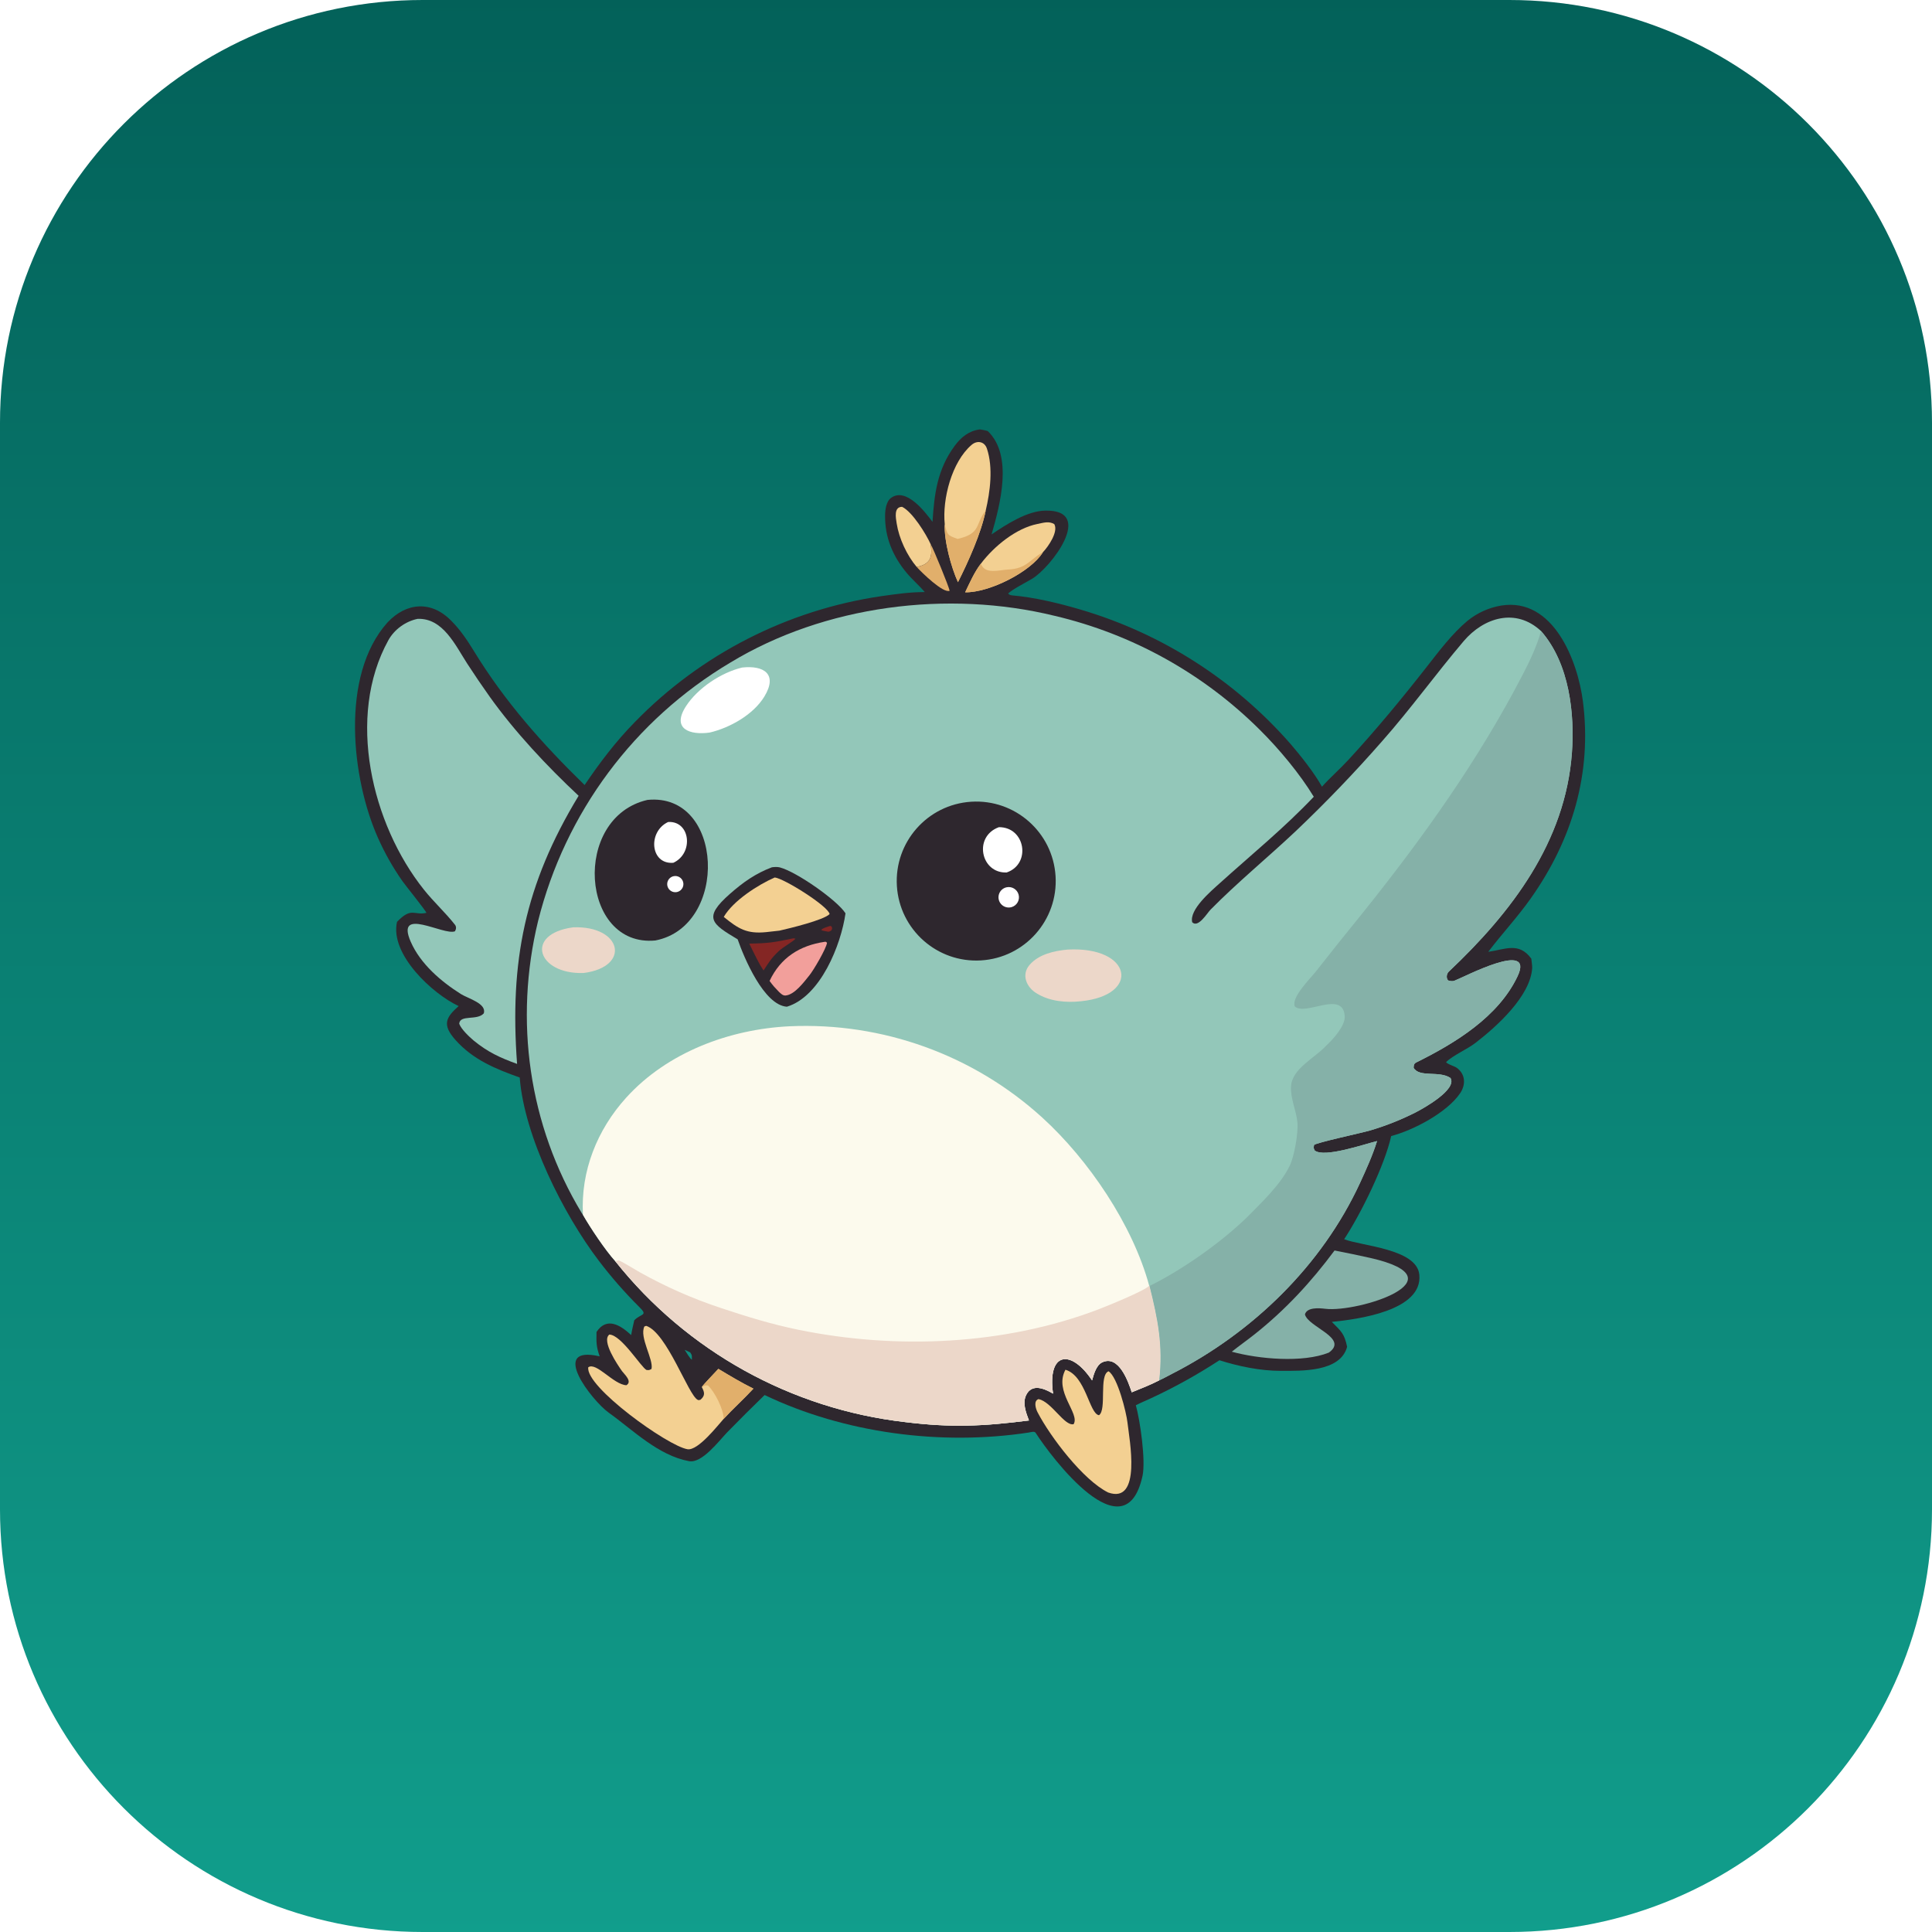
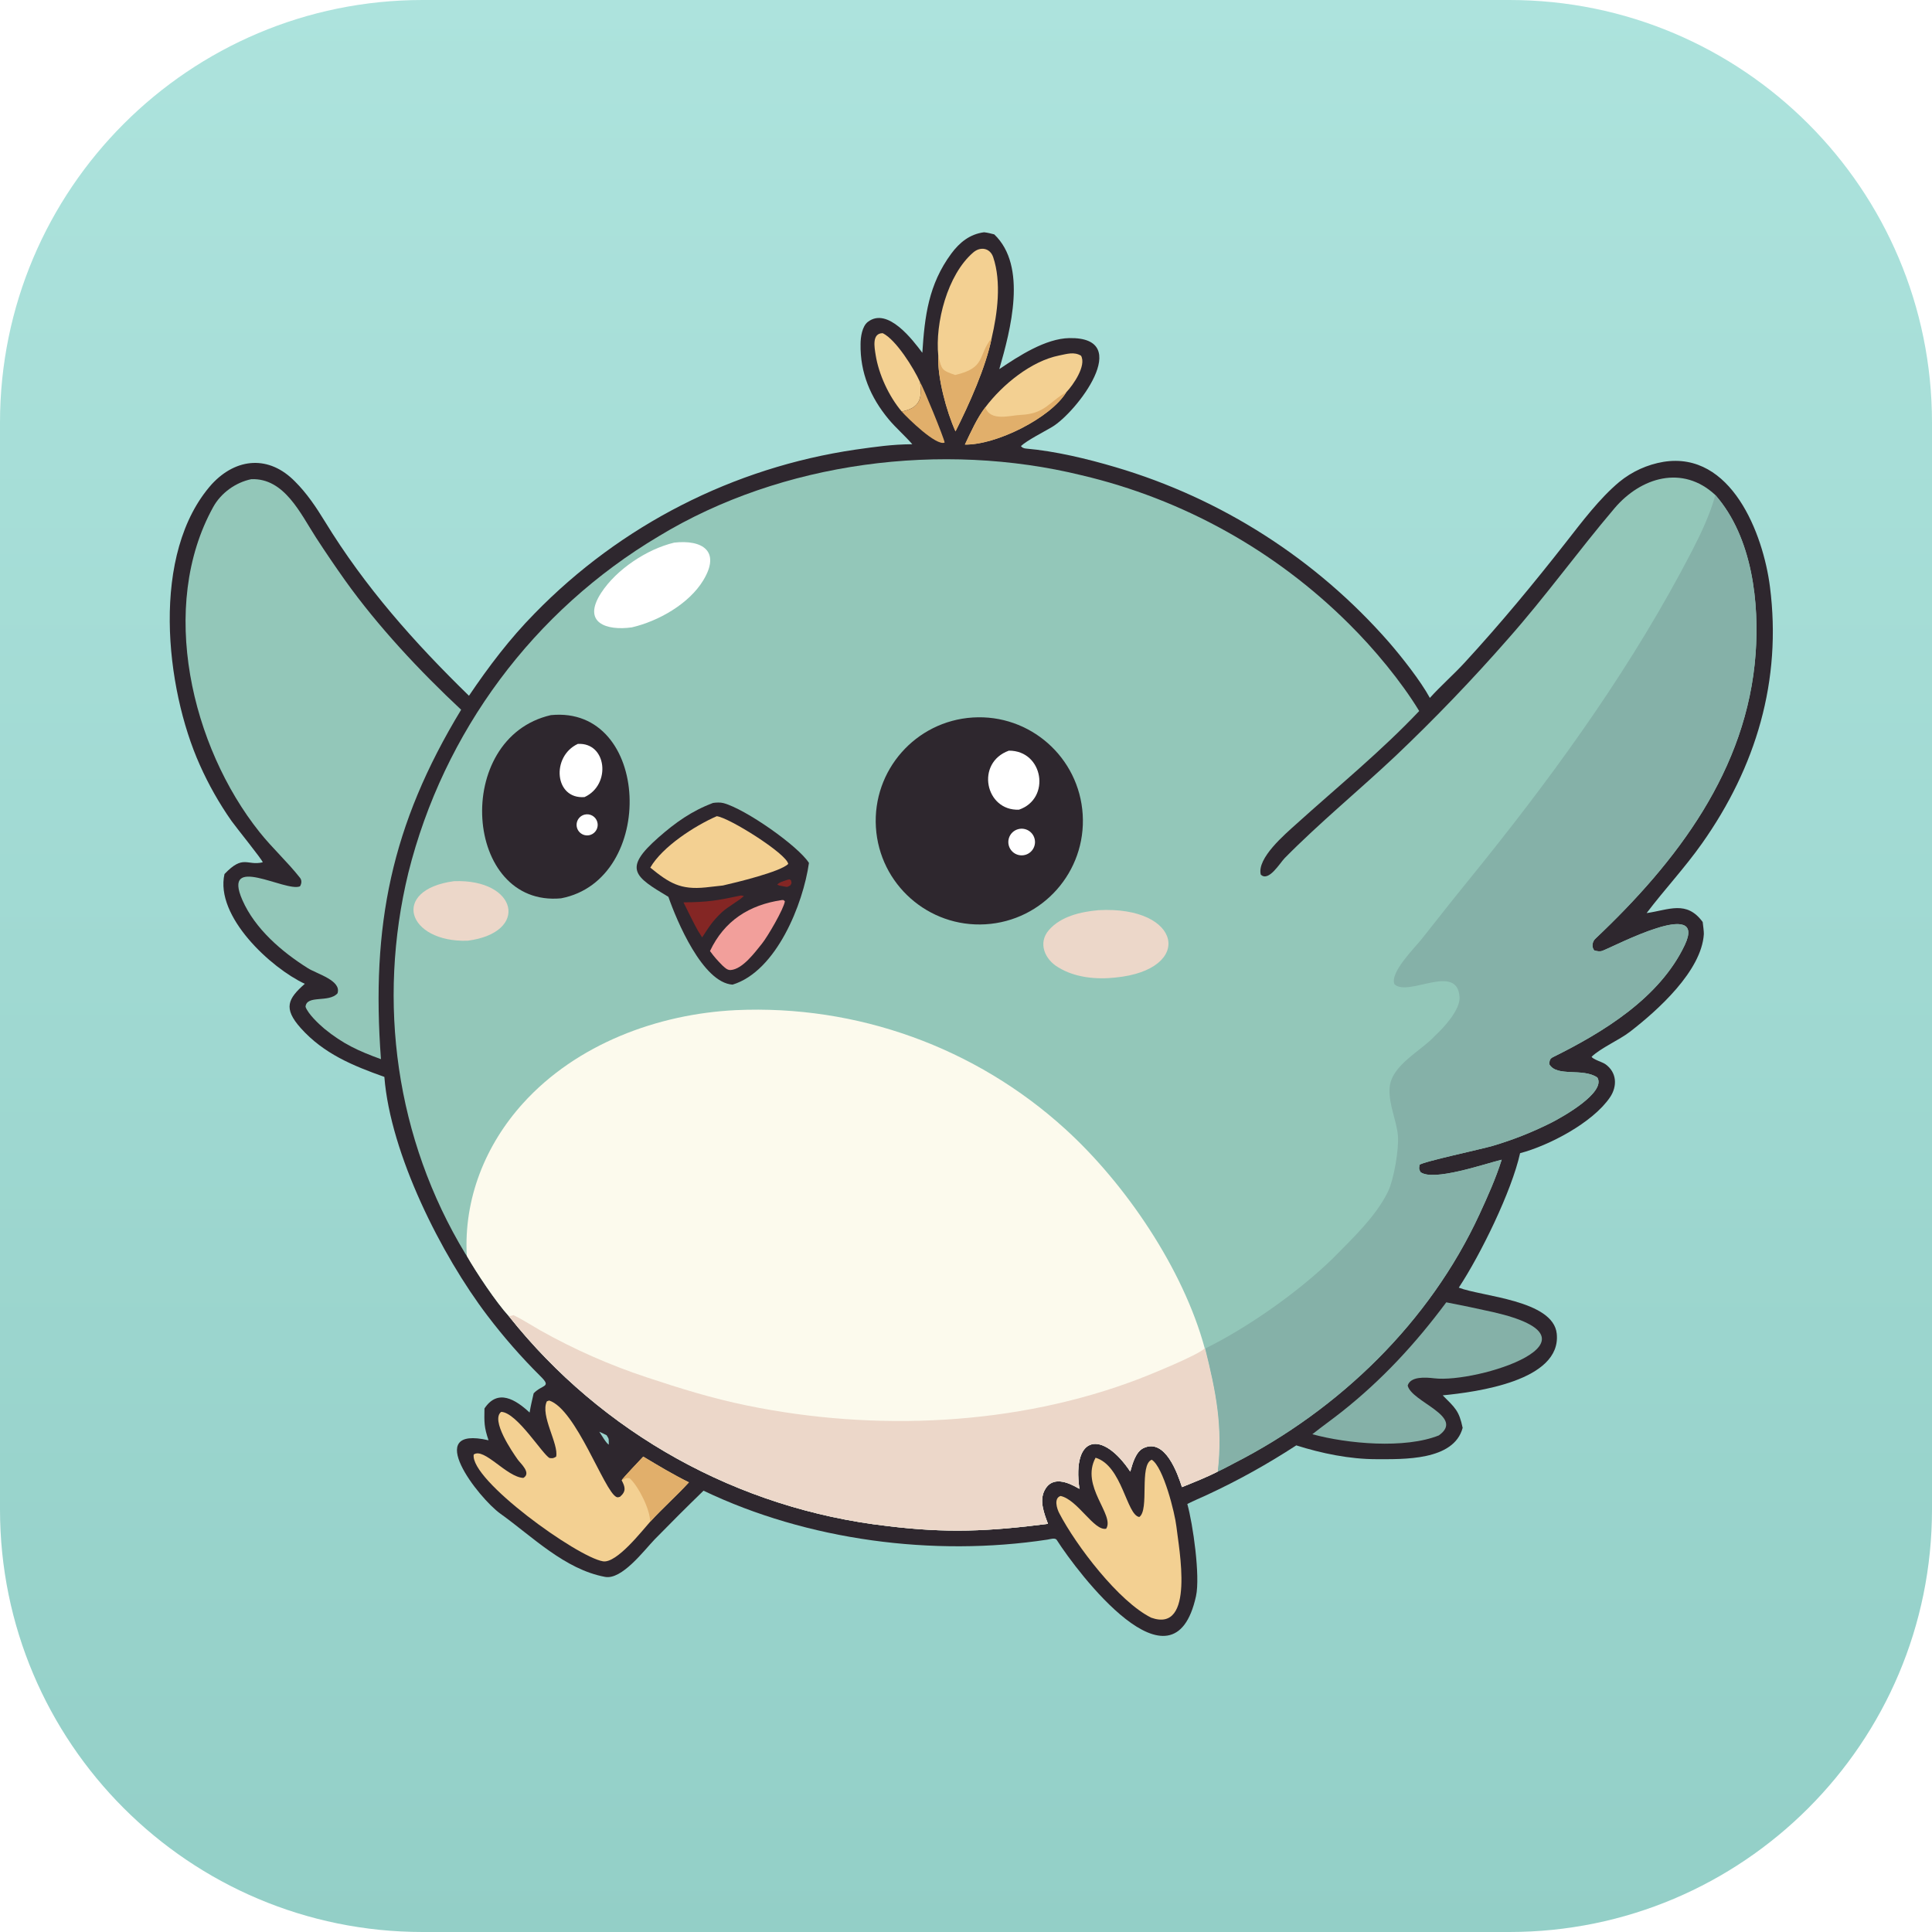
<svg xmlns="http://www.w3.org/2000/svg" viewBox="0 0 1024 1024" width="1024" height="1024">
  <defs>
    <linearGradient id="bg" x1="0" y1="0" x2="0" y2="1">
-       <stop offset="0" stop-color="#036159" />
-       <stop offset="1" stop-color="#119E8C" />
+       <stop offset="0" stop-color="#ADE3DD" />
+       <stop offset="1" stop-color="#93CFC7" />
    </linearGradient>
    <clipPath id="round">
      <rect width="1024" height="1024" rx="224" ry="224" />
    </clipPath>
  </defs>
  <g clip-path="url(#round)">
    <rect width="1024" height="1024" fill="url(#bg)" />
-     <g transform="translate(153.60,201.04) scale(0.45273) translate(-243.23,-284.78)">
+     <g transform="translate(44.92,88.51) scale(0.59) translate(-243.23,-284.78)">
      <path transform="translate(0,0)" fill="rgb(46,39,46)" d="M 1051.14 343.418 C 1054.64 343.833 1056.83 344.441 1060.26 345.32 C 1090.32 373.912 1074.88 431.324 1064.81 466.355 C 1082.43 454.441 1106.44 438.878 1127.69 438.486 C 1186.56 437.402 1134.01 505.424 1112.21 518.325 C 1104.04 523.161 1089.84 530.292 1084.22 535.504 C 1085.26 536.882 1086.84 537.557 1088.6 537.709 C 1114.96 539.985 1143.84 546.934 1169.21 554.441 C 1264.31 582.507 1349.48 637.02 1414.79 711.628 C 1426.21 724.811 1443.33 746.458 1451.6 761.728 C 1461.39 750.863 1472.71 741.007 1482.66 730.204 C 1514.77 695.343 1544.86 658.984 1574.06 621.664 C 1588.37 603.374 1603.98 582.584 1621.75 567.714 C 1633.19 558.327 1646.88 552.099 1661.48 549.647 C 1722.36 539.933 1751.01 614.116 1757.12 661.939 C 1767.89 746.154 1744.59 823.832 1696.04 892.512 C 1680.11 915.039 1662.6 933.503 1646.32 955.024 C 1666.28 952.207 1682.17 943.241 1696.69 963.041 C 1696.95 965.025 1697.84 972.039 1697.73 973.883 C 1695.7 1007.09 1655.98 1042.64 1631.33 1061.65 C 1621.74 1069.04 1605.35 1076.04 1596.9 1084.07 C 1597.9 1086.39 1606.51 1088.82 1609.18 1090.69 C 1619.64 1098.01 1620.21 1110.55 1613.37 1120.59 C 1597.82 1143.41 1558.58 1163.88 1532.65 1170.72 C 1525.1 1204.86 1497.16 1261.85 1477.58 1291.5 C 1497.83 1299.5 1562.48 1302.61 1565.58 1332.89 C 1569.92 1375.23 1493.33 1385.31 1463.14 1388.26 C 1474.27 1399.42 1477.88 1402.08 1481.05 1417.47 C 1473.1 1447.16 1427.54 1445.6 1403.54 1445.61 C 1379.6 1445.62 1354.31 1440.41 1331.59 1433.2 C 1305.81 1449.98 1279.47 1464.67 1251.52 1477.64 C 1245.47 1480.45 1239.68 1482.8 1233.71 1485.86 C 1238.75 1503.86 1245.43 1550.65 1241.53 1568.55 C 1221.22 1661.71 1134.87 1547.01 1116.6 1518.45 C 1115.19 1515.77 1110.82 1517.45 1108.07 1517.86 C 1005.68 1533.43 892.435 1518.59 799.099 1473.9 C 784.284 1488.28 769.662 1502.85 755.236 1517.62 C 745.573 1527.68 725.739 1554.21 710.621 1551.34 C 674.36 1544.59 645.181 1514.98 616.674 1494.61 C 596.956 1480.53 545.841 1414.82 605.972 1428.62 C 601.932 1416.78 602.097 1412.63 602.305 1400.07 C 614.295 1381.93 630.401 1392.12 642.867 1403.71 C 643.797 1397.92 645.203 1392.16 646.497 1386.44 C 654.37 1378.22 663.057 1381.35 652.526 1371 C 635.421 1354.01 619.52 1335.84 604.939 1316.63 C 563.57 1262.3 517.758 1171.23 512.387 1102.19 C 483.955 1092.06 457.934 1081.39 437.337 1058.41 C 421.204 1040.4 425.836 1031.89 440.906 1018.56 C 410.631 1004.46 360.07 958.067 368.767 919.946 C 385.818 902.076 388.808 912.785 403.126 909.403 C 402.972 907.416 378.849 877.623 375.044 872.217 C 363.973 856.408 354.446 839.573 346.593 821.942 C 315.634 752.992 301.873 631.676 357.53 569.522 C 379.56 545.893 408.891 543.562 432.11 567.336 C 442.55 577.651 451.123 590.411 458.782 602.938 C 494.948 662.094 539.077 711.735 588.385 759.795 C 606.059 733.587 625.111 708.458 647.348 685.882 C 724.697 606.485 826.027 554.751 935.699 538.662 C 954.077 536.089 968.164 533.976 986.622 533.833 C 980.248 526.382 971.843 519.132 965.463 511.473 C 949.11 491.843 939.691 469.542 940.169 443.743 C 940.196 437.744 941.512 427.926 946.728 423.922 C 964.644 410.171 987.365 440.639 995.667 451.672 C 997.759 418.838 1001.23 390.315 1021.65 362.634 C 1029.12 352.507 1038.38 345.062 1051.14 343.418 z M 713.995 1432.56 C 713.785 1427.13 714.591 1428.15 712.071 1424.11 C 710.137 1423.17 707.402 1421.71 705.47 1420.97 C 707.462 1423.9 711.522 1431.15 713.995 1432.56 z" />
      <path transform="translate(0,0)" fill="rgb(147,199,185)" d="M 586.429 1262.96 C 585.969 1262.28 585.509 1261.61 585.048 1260.93 C 522.73 1157.86 505.712 1035.09 533.899 918.967 C 565.571 792.173 646.567 683.277 758.894 616.474 C 869.548 549.328 1013.68 531.08 1138.74 561.705 C 1229.67 583.095 1312.86 629.346 1379.01 695.29 C 1401.28 717.342 1425.84 746.798 1442.02 773.499 C 1407.75 809.723 1368.68 841.562 1331.76 874.895 C 1321.4 884.25 1296.09 905.673 1299.69 920.413 C 1306.66 927.484 1317.05 909.824 1321.19 905.627 C 1352.73 873.638 1388.23 844.558 1421 813.666 C 1456.24 780.187 1489.93 745.107 1521.95 708.538 C 1555.43 670.713 1584.85 629.769 1617.49 591.339 C 1641.06 563.6 1678.61 551.991 1708.06 579.468 C 1741.87 617.977 1747.47 677.589 1744.24 721.953 C 1736.64 826.527 1673.32 909.075 1600.15 978.164 C 1597.75 980.433 1596.53 985.238 1599.25 988.522 C 1601.49 989.206 1604.2 989.808 1606.56 988.927 C 1617.9 984.697 1701.01 940.535 1680.59 983.7 C 1658.12 1031.21 1607.39 1062.07 1562.12 1084.48 C 1559.12 1085.96 1559.05 1087.96 1558.92 1090.85 C 1565.68 1102.56 1588.99 1093.79 1602.09 1102.75 C 1610.08 1116.28 1570.35 1138.4 1560.93 1143.2 C 1543.89 1151.79 1526.11 1158.83 1507.81 1164.22 C 1498.13 1167.07 1444.57 1178.5 1442.34 1181.2 C 1441.81 1184.7 1441.61 1184.53 1443.14 1187.65 C 1454.46 1196.48 1500.93 1180.24 1516.12 1176.59 C 1510.86 1193.34 1503.46 1209.78 1496.17 1225.57 C 1451.41 1322.51 1370.45 1400.87 1275.88 1449.17 C 1271.9 1451.2 1265.04 1455.03 1261.08 1456.69 C 1250.64 1462.09 1239.79 1466.27 1228.91 1470.7 C 1225.09 1458.81 1213.94 1426.44 1194.35 1435.63 C 1187.32 1438.93 1184.48 1449.62 1182.46 1456.75 C 1157.61 1419.59 1129.93 1423.54 1136.78 1472.27 L 1135.81 1471.71 C 1126.45 1466.3 1112.13 1460.25 1105.38 1473.73 C 1100.64 1483.19 1105.08 1494.41 1108.54 1503.7 C 1055.05 1510.47 1017.96 1512.27 963.889 1505.61 C 830.174 1490.29 708.01 1422.51 624.238 1317.17 C 612.605 1304.43 594.836 1277.71 586.429 1262.96 z" />
      <path transform="translate(0,0)" fill="rgb(252,250,237)" d="M 586.429 1262.96 C 583.6 1211.84 602.989 1163.36 637.105 1125.72 C 685.137 1072.73 757.791 1045.64 828.084 1042.21 C 937.011 1037.24 1043.46 1075.66 1124.11 1149.05 C 1178.32 1198.38 1230.09 1274.76 1249.36 1345.96 L 1249.75 1346.21 C 1259.39 1384.85 1265.74 1415.94 1261.08 1456.69 C 1250.64 1462.09 1239.79 1466.27 1228.91 1470.7 C 1225.09 1458.81 1213.94 1426.44 1194.35 1435.63 C 1187.32 1438.93 1184.48 1449.62 1182.46 1456.75 C 1157.61 1419.59 1129.93 1423.54 1136.78 1472.27 L 1135.81 1471.71 C 1126.45 1466.3 1112.13 1460.25 1105.38 1473.73 C 1100.64 1483.19 1105.08 1494.41 1108.54 1503.7 C 1055.05 1510.47 1017.96 1512.27 963.889 1505.61 C 830.174 1490.29 708.01 1422.51 624.238 1317.17 C 612.605 1304.43 594.836 1277.71 586.429 1262.96 z" />
      <path transform="translate(0,0)" fill="rgb(236,215,201)" d="M 624.238 1317.17 C 625.414 1316.91 626.838 1316.6 628.508 1316.23 C 635.72 1319.73 646.17 1326.3 652.845 1330.11 C 683.139 1347.1 714.993 1361.14 747.969 1372.04 C 778.589 1382.2 806.56 1390.9 838.401 1397.44 C 953.042 1421 1080.47 1415.56 1190.3 1373.47 C 1199.72 1369.86 1244.35 1351.78 1249.36 1345.96 L 1249.75 1346.21 C 1259.39 1384.85 1265.74 1415.94 1261.08 1456.69 C 1250.64 1462.09 1239.79 1466.27 1228.91 1470.7 C 1225.09 1458.81 1213.94 1426.44 1194.35 1435.63 C 1187.32 1438.93 1184.48 1449.62 1182.46 1456.75 C 1157.61 1419.59 1129.93 1423.54 1136.78 1472.27 L 1135.81 1471.71 C 1126.45 1466.3 1112.13 1460.25 1105.38 1473.73 C 1100.64 1483.19 1105.08 1494.41 1108.54 1503.7 C 1055.05 1510.47 1017.96 1512.27 963.889 1505.61 C 830.174 1490.29 708.01 1422.51 624.238 1317.17 z" />
      <path transform="translate(0,0)" fill="rgb(133,177,168)" d="M 1708.06 579.468 C 1741.87 617.977 1747.47 677.589 1744.24 721.953 C 1736.64 826.527 1673.32 909.075 1600.15 978.164 C 1597.75 980.433 1596.53 985.238 1599.25 988.522 C 1601.49 989.206 1604.2 989.808 1606.56 988.927 C 1617.9 984.697 1701.01 940.535 1680.59 983.7 C 1658.12 1031.21 1607.39 1062.07 1562.12 1084.48 C 1559.12 1085.96 1559.05 1087.96 1558.92 1090.85 C 1565.68 1102.56 1588.99 1093.79 1602.09 1102.75 C 1610.08 1116.28 1570.35 1138.4 1560.93 1143.2 C 1543.89 1151.79 1526.11 1158.83 1507.81 1164.22 C 1498.13 1167.07 1444.57 1178.5 1442.34 1181.2 C 1441.81 1184.7 1441.61 1184.53 1443.14 1187.65 C 1454.46 1196.48 1500.93 1180.24 1516.12 1176.59 C 1510.86 1193.34 1503.46 1209.78 1496.17 1225.57 C 1451.41 1322.51 1370.45 1400.87 1275.88 1449.17 C 1271.9 1451.2 1265.04 1455.03 1261.08 1456.69 C 1265.74 1415.94 1259.39 1384.85 1249.75 1346.21 C 1288.16 1327.33 1333.77 1295.13 1364.33 1265.34 C 1381.61 1247.79 1403.18 1227.53 1413.97 1205.27 C 1419.23 1194.42 1423.98 1166.9 1422.88 1154.71 C 1421.65 1141.16 1414.59 1127.08 1415.39 1112.56 C 1416.54 1091.75 1443.24 1079.36 1456.25 1065.19 C 1464.21 1057.84 1479.13 1041.77 1478.26 1030.18 C 1475.95 999.488 1432.3 1030.64 1419.81 1018.98 C 1415.38 1008.58 1437.6 986.667 1444.11 978.515 C 1462.45 955.136 1481 931.923 1499.76 908.877 C 1569.97 821.32 1635.17 729.963 1686.87 630.082 C 1695.18 614.029 1703.27 596.906 1708.06 579.468 z" />
      <path transform="translate(0,0)" fill="rgb(46,39,46)" d="M 1040.91 779.321 C 1092.28 776.038 1136.56 815.085 1139.73 866.465 C 1142.9 917.845 1103.75 962.037 1052.37 965.092 C 1001.14 968.136 957.118 929.14 953.959 877.922 C 950.801 826.703 989.699 782.593 1040.91 779.321 z" />
      <path transform="translate(0,0)" fill="rgb(255,255,255)" d="M 1073.41 809.109 C 1104.47 808.941 1111.39 852.286 1082.46 862.141 C 1052.15 863.353 1043.19 820.018 1073.41 809.109 z" />
      <path transform="translate(0,0)" fill="rgb(255,255,255)" d="M 1082.15 879.535 C 1088.43 878.055 1094.75 881.819 1096.45 888.046 C 1098.15 894.274 1094.61 900.726 1088.44 902.638 C 1084.26 903.935 1079.7 902.846 1076.56 899.799 C 1073.41 896.752 1072.18 892.231 1073.34 888.01 C 1074.51 883.789 1077.88 880.539 1082.15 879.535 z" />
      <path transform="translate(0,0)" fill="rgb(46,39,46)" d="M 661.947 777.192 C 751.774 768.234 757.498 925.2 671.139 941.758 C 583.715 949.997 573.012 797.681 661.947 777.192 z" />
      <path transform="translate(0,0)" fill="rgb(255,255,255)" d="M 686.168 803.047 C 712.226 801.532 716.405 839.696 692.232 850.803 C 665.098 852.997 662.069 814.295 686.168 803.047 z" />
      <path transform="translate(0,0)" fill="rgb(255,255,255)" d="M 692.24 866.569 C 697.202 865.322 702.258 868.236 703.667 873.154 C 705.077 878.072 702.331 883.221 697.463 884.792 C 694.167 885.855 690.554 885.038 688.037 882.66 C 685.52 880.281 684.5 876.72 685.375 873.37 C 686.25 870.02 688.882 867.412 692.24 866.569 z" />
      <path transform="translate(0,0)" fill="rgb(46,39,46)" d="M 807.622 856.079 C 810.413 855.656 814.22 855.488 816.895 856.192 C 836.636 861.391 884.207 894.804 893.807 909.959 C 888.611 946.817 864.557 1007.34 825.185 1019.3 C 798.3 1017.56 774.934 961.777 767.554 940.44 C 737.143 922.216 726.415 915.396 758.552 887.146 C 773.887 873.665 788.399 863.337 807.622 856.079 z" />
      <path transform="translate(0,0)" fill="rgb(243,208,146)" d="M 810.971 867.99 C 821.952 869.157 873.783 901.698 875.187 910.859 C 868.318 917.951 827.941 927.627 816.479 930.242 C 811.319 930.855 806.155 931.43 800.986 931.968 C 778.318 934.278 768.322 928.078 751.272 914.166 C 762.212 895.291 791.214 876.63 810.971 867.99 z" />
      <path transform="translate(0,0)" fill="rgb(242,159,155)" d="M 869.588 943.301 C 871.405 943.336 870.505 943.064 872.174 944.428 C 871.276 951.207 856.598 976.335 851.507 982.596 C 845.347 990.171 834.267 1005.43 823.497 1006.18 C 820.365 1006.39 818.259 1004.01 815.968 1001.99 C 811.174 997.041 808.945 994.674 804.909 989.113 C 817.752 961.926 840.073 947.633 869.588 943.301 z" />
      <path transform="translate(0,0)" fill="rgb(132,38,36)" d="M 832.725 939.228 L 835.263 939.598 C 833.424 942.481 820.655 949.395 815.461 954.391 C 806.779 962.742 804.491 966.742 797.871 976.878 L 794.112 970.936 C 789.839 963.356 785.107 953.317 781.086 945.397 C 803.504 945.155 810.982 943.806 832.725 939.228 z" />
      <path transform="translate(0,0)" fill="rgb(132,38,36)" d="M 874.748 925.027 C 876.924 924.684 875.935 924.461 877.729 925.633 C 878.234 928.909 878.546 927.461 877.046 930.172 C 873.399 932.206 874.426 931.519 869.199 930.641 C 866.765 930.263 867.543 930.483 865.354 929.456 C 866.995 927.253 871.654 926.166 874.748 925.027 z" />
      <path transform="translate(0,0)" fill="rgb(236,215,201)" d="M 1153.8 952.415 C 1229.03 948.27 1240.13 1005.9 1169.25 1012.92 C 1152.03 1014.82 1132.89 1013.04 1117.85 1003.82 C 1105.84 996.866 1099.19 982.032 1109.32 970.317 C 1120.13 957.824 1138.2 953.842 1153.8 952.415 z" />
      <path transform="translate(0,0)" fill="rgb(255,255,255)" d="M 772.754 622.222 C 797.933 619.393 814.863 629.719 798.852 656.121 C 786.036 677.253 758.534 692.833 734.721 698.343 C 711.938 701.571 689.686 694.305 707.08 667.451 C 720.775 646.308 748.151 628.132 772.754 622.222 z" />
      <path transform="translate(0,0)" fill="rgb(236,215,201)" d="M 574.929 926.361 C 632.042 924.149 643.087 972.571 587.231 979.844 C 532.874 981.637 517.532 934.075 574.929 926.361 z" />
      <path transform="translate(0,0)" fill="rgb(147,199,185)" d="M 392.876 565.223 C 422.6 564.141 436.899 595.952 451.099 617.877 C 459.464 630.76 468.097 643.466 476.992 655.987 C 506.516 697.406 544.297 737.709 581.36 772.352 C 518.454 876.036 500.416 966.398 509.317 1086.26 C 488.811 1078.79 475.134 1072.49 458.41 1058.85 C 453.128 1054.35 443.929 1045.69 441.573 1039.25 C 442.388 1028.19 462.479 1035.87 470.287 1027.12 C 474.107 1015.58 452.016 1009.78 443.66 1004.53 C 420.24 989.816 396.164 969.168 384.829 943.308 C 366.322 901.085 423.572 936.413 436.578 930.997 C 438.131 928.453 438.335 925.591 436.609 923.351 C 425.105 908.757 411.991 896.984 400.261 882.285 C 339.01 805.532 309.15 679.617 358.646 590.212 C 365.612 577.628 378.694 568.151 392.876 565.223 z" />
      <path transform="translate(0,0)" fill="rgb(243,208,146)" d="M 751.162 1501.82 C 744.215 1509.49 721.187 1539.35 708.834 1537.36 C 685.726 1533.66 589.083 1464.23 592.659 1441.42 C 602.023 1434.83 622.194 1461.73 637.261 1462.44 C 644.738 1458.05 634.626 1449.37 632.268 1446.05 C 627.246 1438.99 607.659 1410.42 617.354 1403.1 C 631.55 1403.62 654.497 1441.49 660.851 1444.59 C 664.076 1444.84 663.853 1444.9 666.69 1443.36 C 669.249 1432.11 652.146 1406.25 658.37 1393.63 L 660.459 1392.92 C 684.697 1400.79 709.827 1474.17 720.754 1479.52 C 722.125 1480.19 722.713 1479.72 724.072 1479.38 C 729.841 1474.38 728.724 1470.6 725.565 1464.59 C 726.401 1462.72 742.112 1446.41 744.956 1443.28 C 758.813 1451.61 771.459 1459.21 785.982 1466.42 C 774.705 1478.69 762.224 1489.75 751.162 1501.82 z" />
      <path transform="translate(0,0)" fill="rgb(225,175,107)" d="M 744.956 1443.28 C 758.813 1451.61 771.459 1459.21 785.982 1466.42 C 774.705 1478.69 762.224 1489.75 751.162 1501.82 C 751.192 1490.87 740.705 1470.02 732.795 1462.76 C 729.342 1462.13 729.506 1462.86 725.565 1464.59 C 726.401 1462.72 742.112 1446.41 744.956 1443.28 z" />
      <path transform="translate(0,0)" fill="rgb(133,177,168)" d="M 1466.34 1304.69 C 1480.39 1307.41 1494.41 1310.33 1508.38 1313.46 C 1617.21 1338.35 1494 1377.6 1455.51 1372.95 C 1447.71 1372.01 1434.12 1371.09 1431.68 1379.48 C 1435.1 1394.31 1483.54 1407.2 1459.68 1424.24 C 1429.2 1436.49 1377.45 1431.79 1346.03 1423.19 C 1354.7 1416.29 1363.76 1409.92 1372.46 1403.02 C 1408.64 1374.38 1438.9 1341.65 1466.34 1304.69 z" />
      <path transform="translate(0,0)" fill="rgb(243,208,146)" d="M 1151.29 1444.29 C 1175.32 1451.5 1179.07 1495.83 1190.57 1497.54 C 1199.89 1491.07 1190.21 1450.75 1201.73 1446.09 C 1212.23 1452.53 1222.55 1494.14 1223.89 1505.99 C 1226.1 1525.66 1240.95 1602.08 1201.32 1588.02 C 1172.24 1573.69 1133.77 1523.23 1118.59 1493.98 C 1116.47 1489.89 1113.65 1480.6 1119.85 1478.66 C 1135.22 1481.93 1149.97 1510.46 1160.83 1508.06 C 1168.75 1495.57 1137.38 1470.04 1151.29 1444.29 z" />
      <path transform="translate(0,0)" fill="rgb(243,208,146)" d="M 1009.99 454.371 C 1006.99 425.174 1018.13 381.483 1041.42 361.536 C 1047.9 355.971 1056.52 357.486 1059.33 365.831 C 1066.85 388.189 1063.13 416.437 1057.94 438.511 C 1052.74 464.619 1037.55 498.337 1025.46 522.287 C 1017.46 504.675 1009.08 473.902 1009.99 454.371 z" />
      <path transform="translate(0,0)" fill="rgb(225,175,107)" d="M 1025.15 471.633 C 1053.26 465.181 1045.22 454.109 1057.94 438.511 C 1052.74 464.619 1037.55 498.337 1025.46 522.287 C 1017.46 504.675 1009.08 473.902 1009.99 454.371 C 1013.13 466.978 1012.9 467.368 1025.15 471.633 z" />
      <path transform="translate(0,0)" fill="rgb(243,208,146)" d="M 1052.3 500.6 C 1067.57 480.34 1093.44 459.124 1118.58 454.116 C 1125.47 452.744 1131.96 450.531 1138.22 454.305 C 1143.3 463.136 1131.16 480.729 1124.92 487.219 C 1110.57 510.428 1061.91 534.625 1033.9 534.139 C 1039.14 523.111 1044.89 510.153 1052.3 500.6 z" />
      <path transform="translate(0,0)" fill="rgb(225,175,107)" d="M 1052.3 500.6 C 1056.73 513.736 1074.41 507.899 1084.02 507.49 C 1106.04 506.553 1109.55 495.613 1124.92 487.219 C 1110.57 510.428 1061.91 534.625 1033.9 534.139 C 1039.14 523.111 1044.89 510.153 1052.3 500.6 z" />
      <path transform="translate(0,0)" fill="rgb(243,208,146)" d="M 977.155 504.463 C 965.704 490.95 956.461 471.131 953.709 453.52 C 952.691 447.001 950.098 434.068 960.079 434.08 C 972.081 439.899 988.197 465.948 993.576 477.958 C 995.736 493.122 993.224 501.228 977.155 504.463 z" />
      <path transform="translate(0,0)" fill="rgb(225,175,107)" d="M 993.576 477.958 C 996.556 482.717 1014.93 527.603 1015.71 532.331 C 1008.28 535.757 982.524 510.52 977.155 504.463 C 993.224 501.228 995.736 493.122 993.576 477.958 z" />
    </g>
  </g>
</svg>
